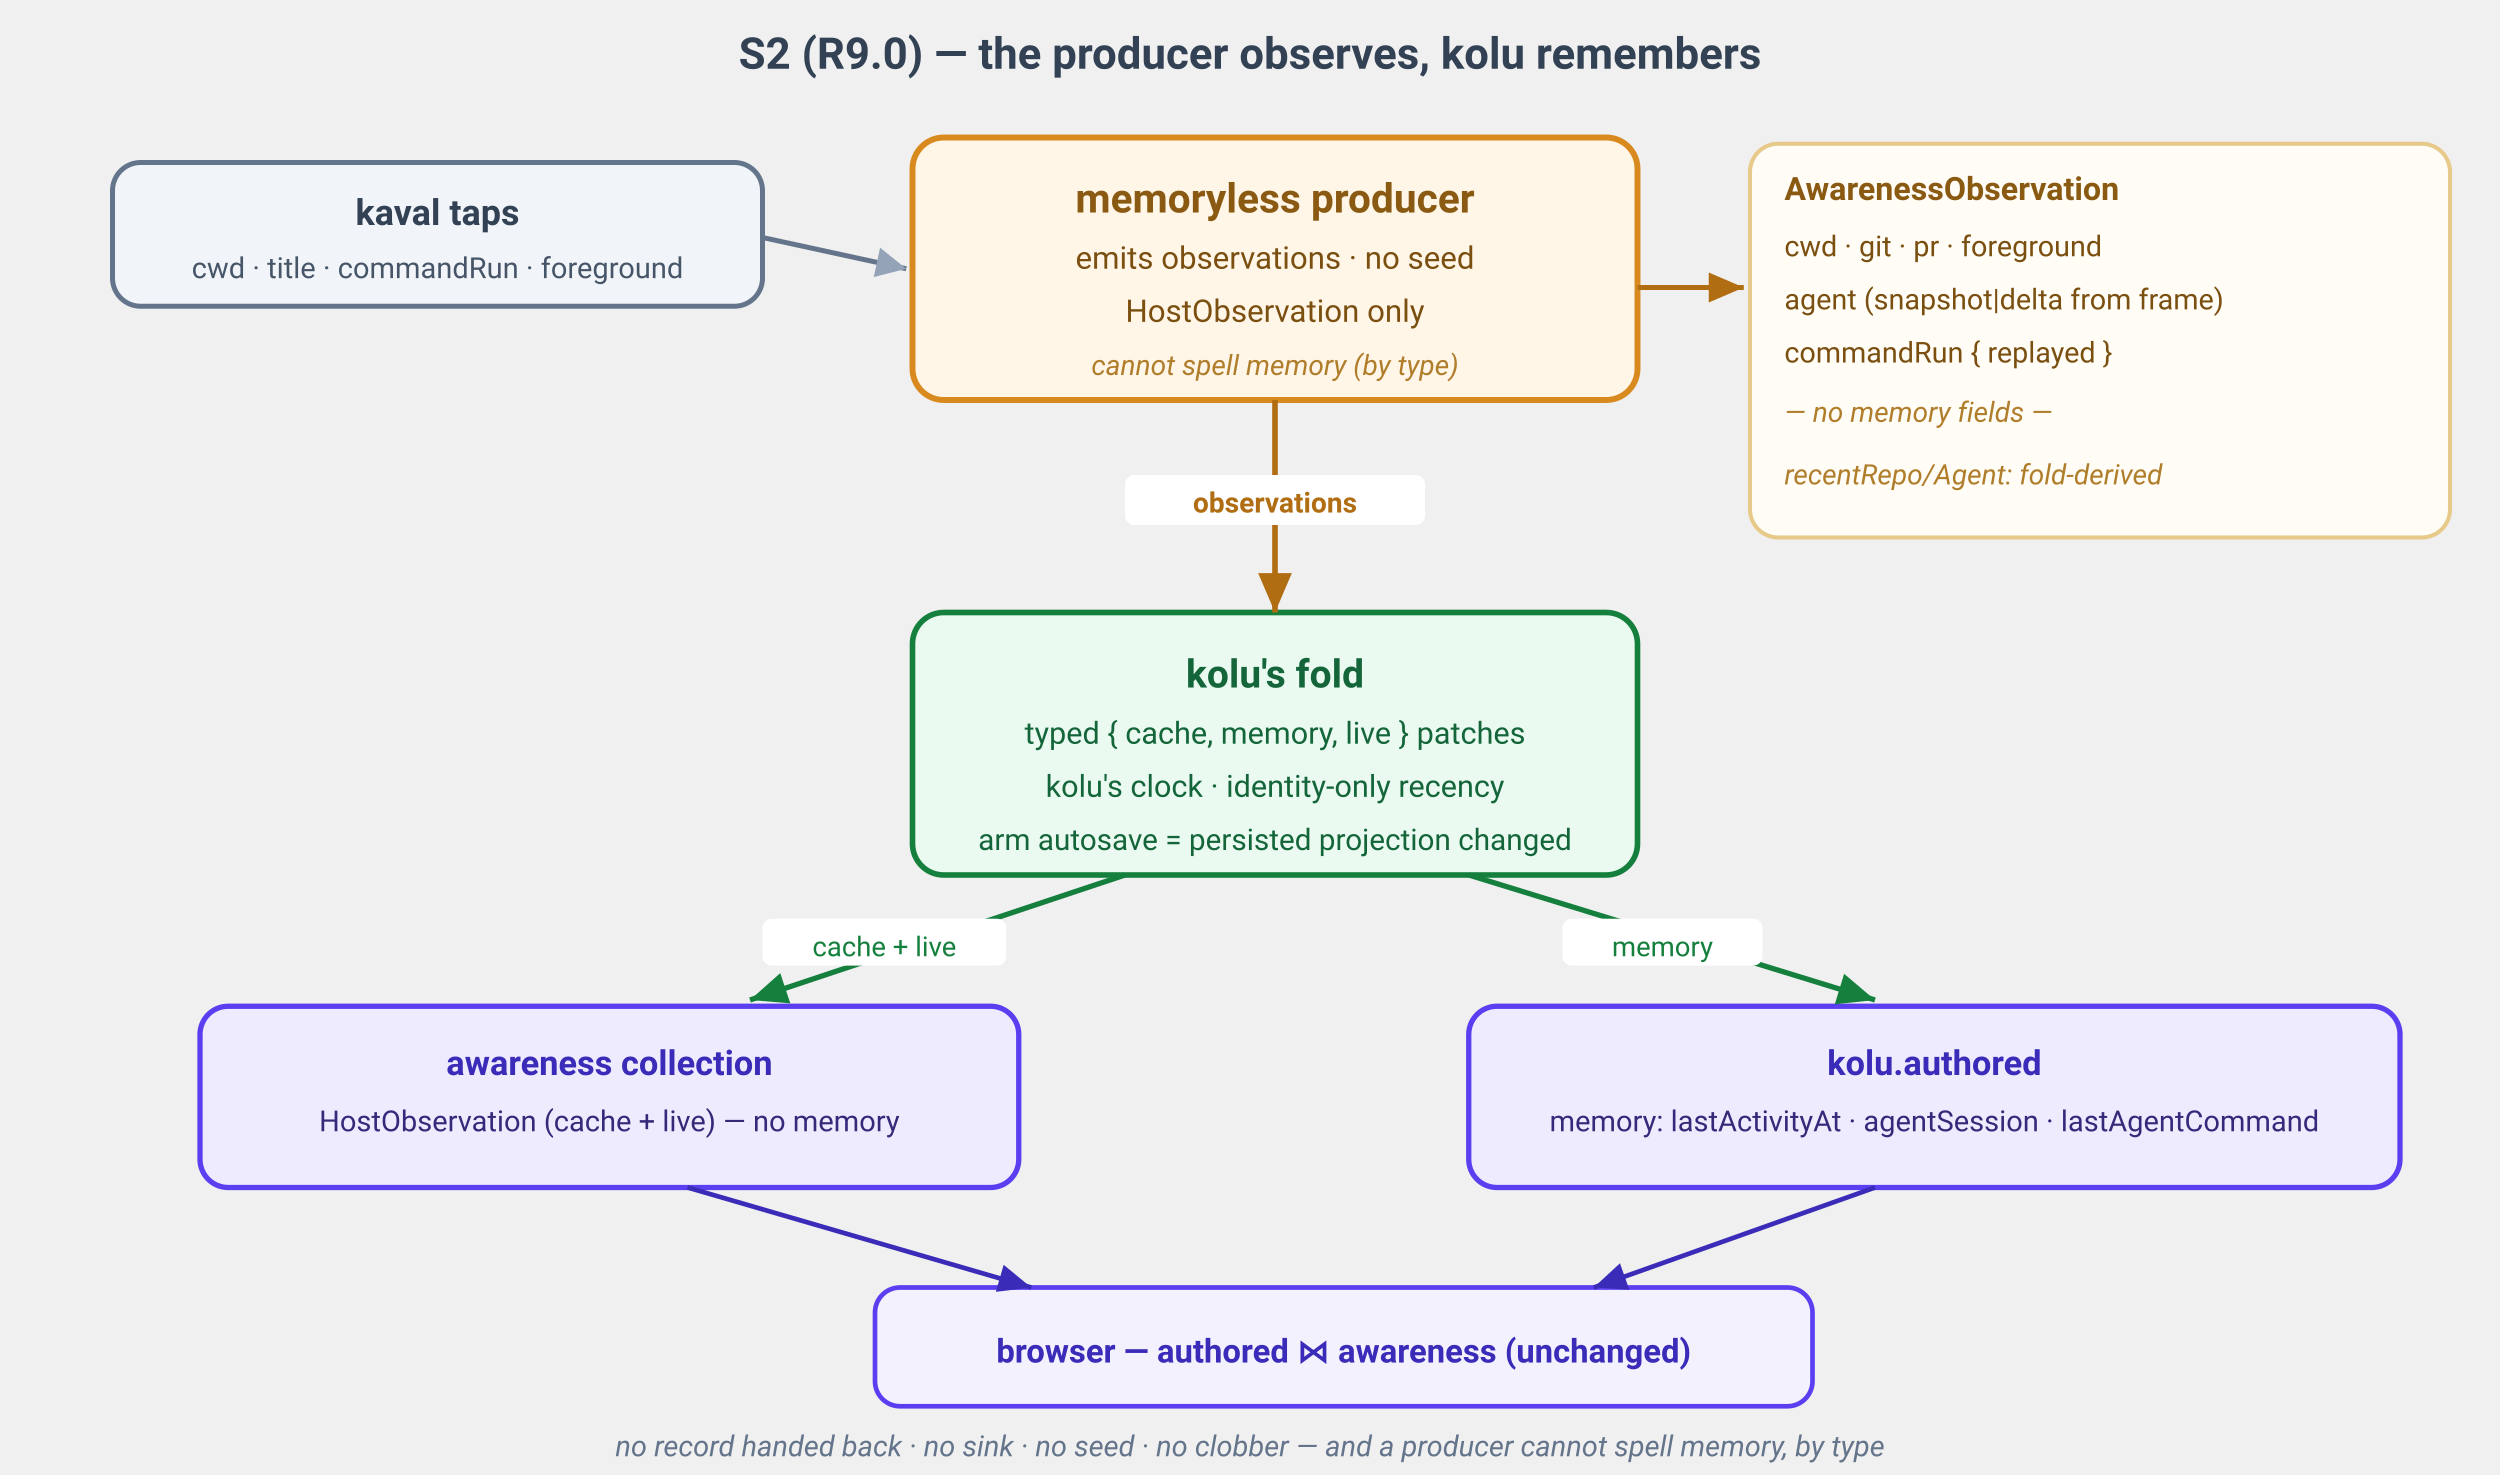
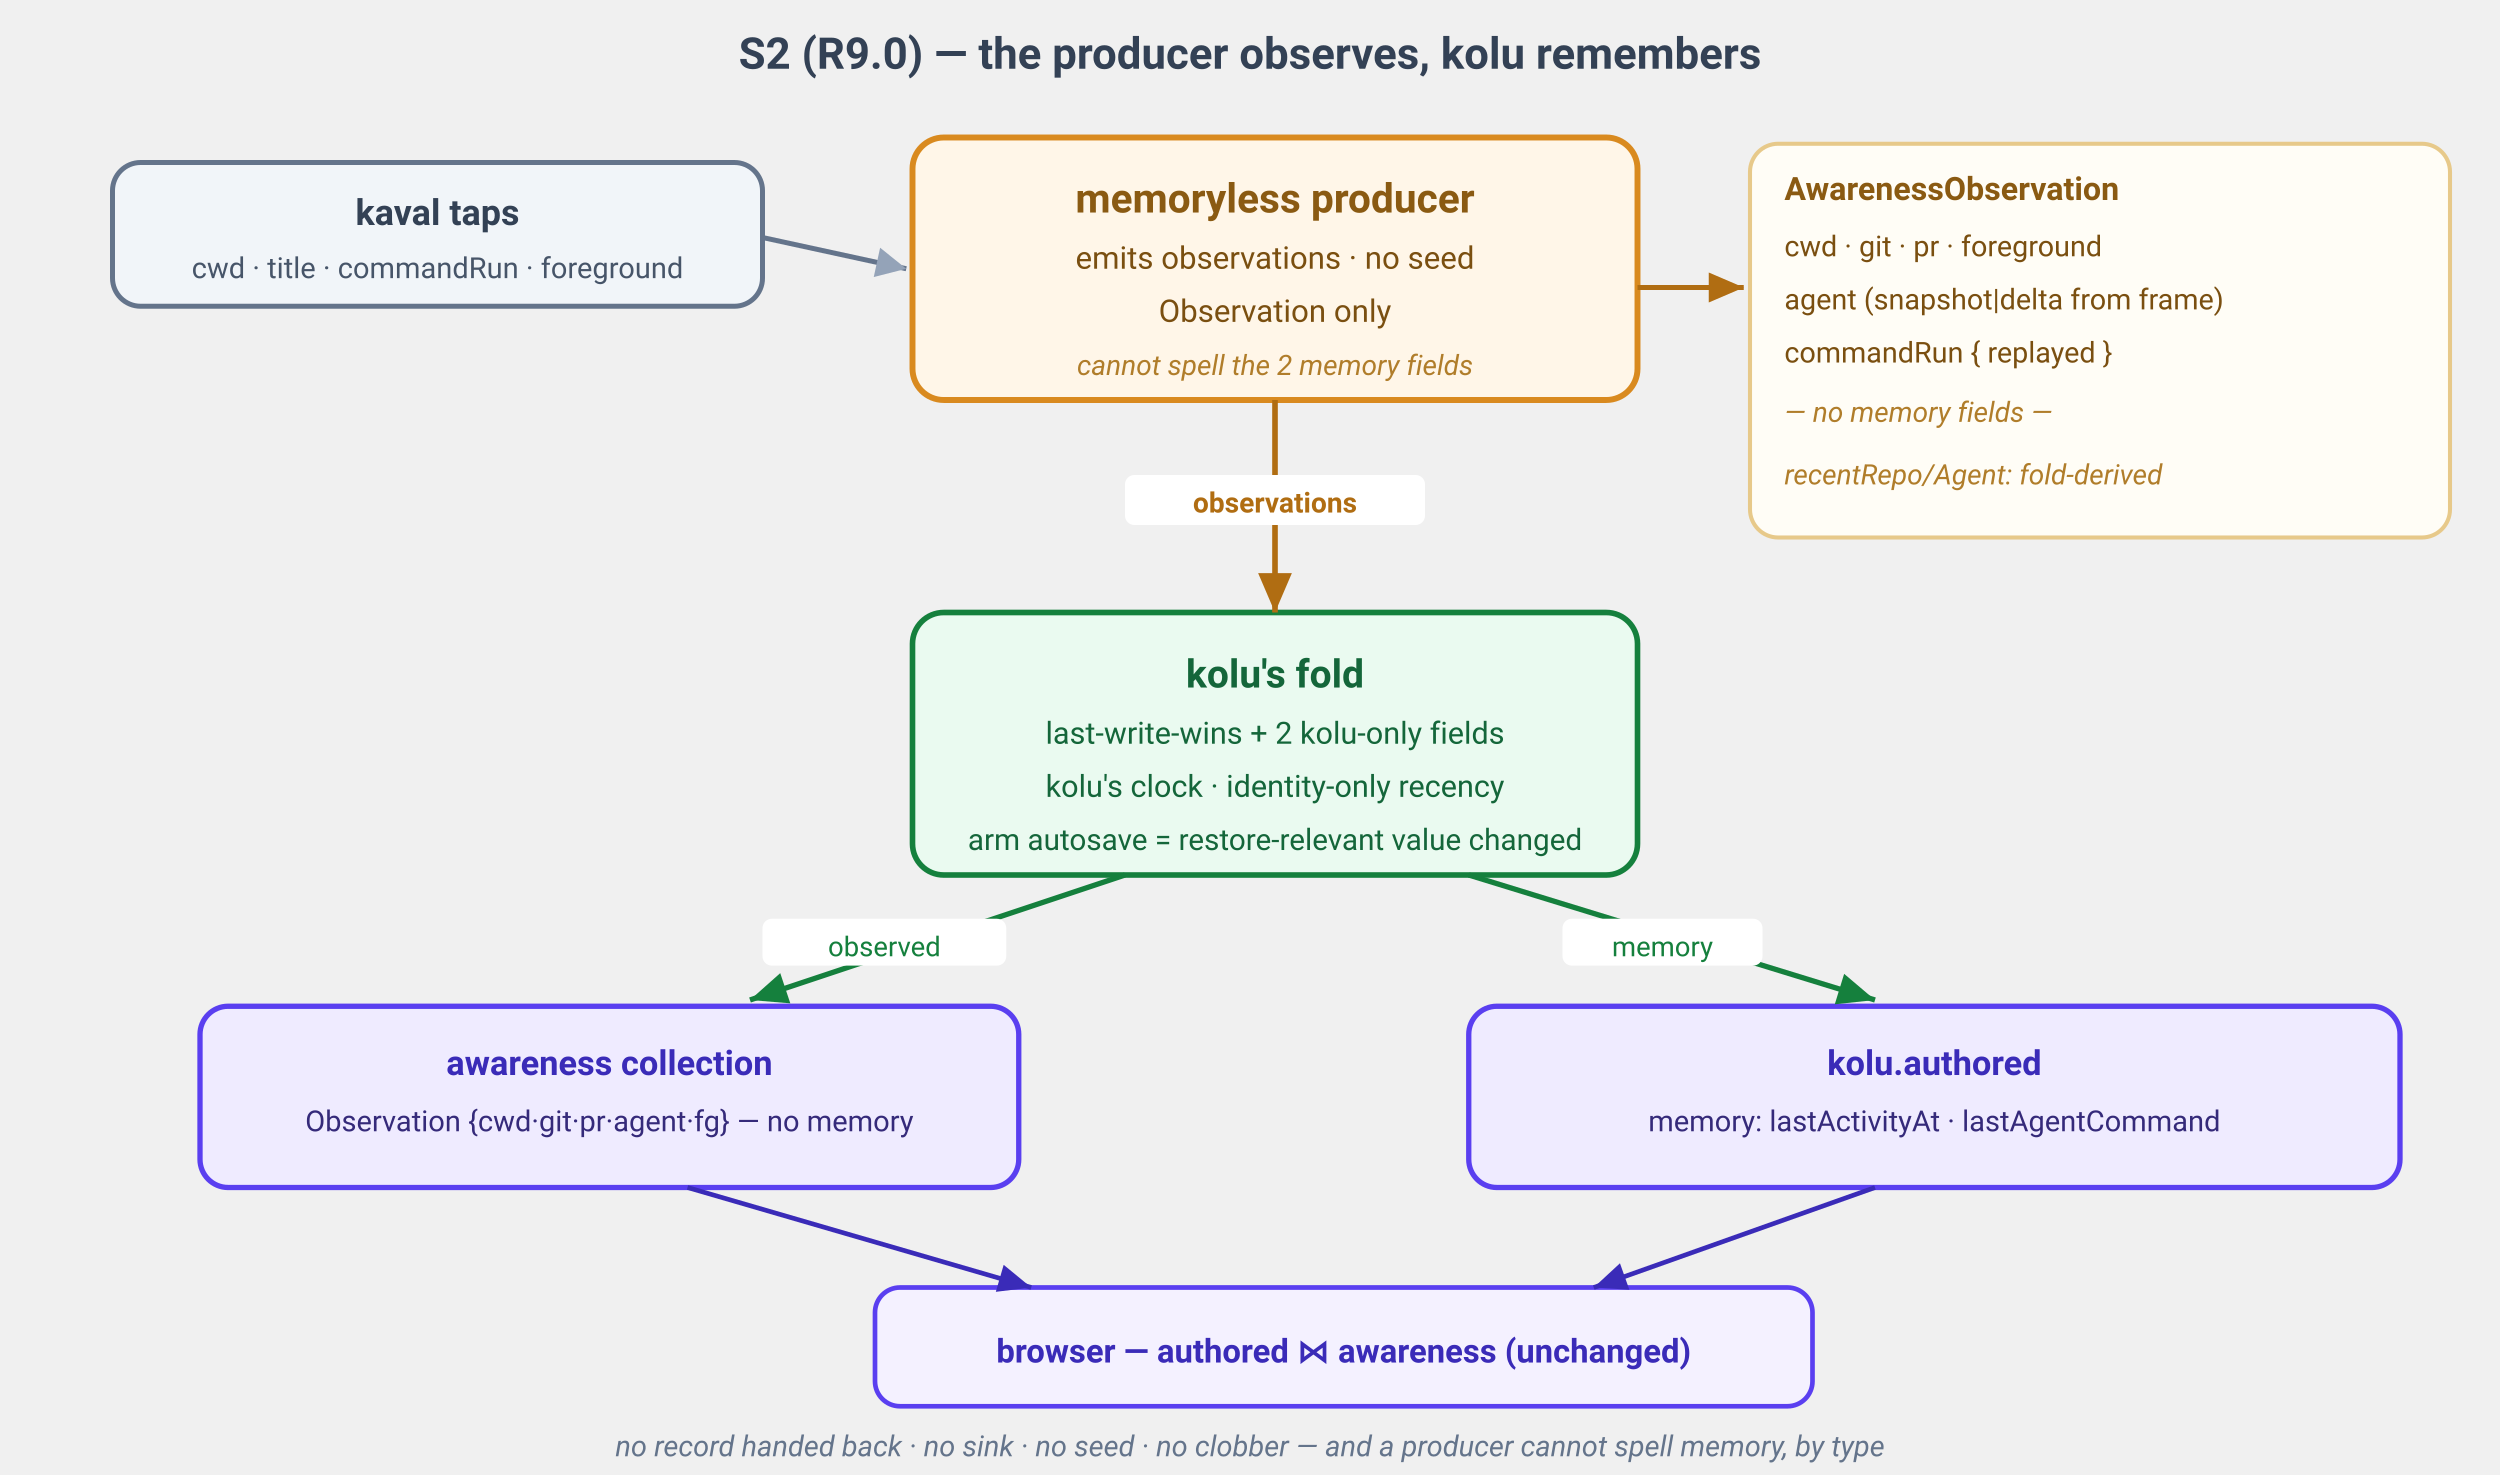
<svg xmlns="http://www.w3.org/2000/svg" viewBox="0 0 800 472" font-family="ui-sans-serif,system-ui,-apple-system,Segoe UI,Roboto,sans-serif">
  <defs>
    <marker id="b" markerWidth="9" markerHeight="9" refX="7" refY="3" orient="auto">
      <path d="M0,0 L7,3 L0,6 Z" fill="#3a2bb8" />
    </marker>
    <marker id="g" markerWidth="9" markerHeight="9" refX="7" refY="3" orient="auto">
      <path d="M0,0 L7,3 L0,6 Z" fill="#15803d" />
    </marker>
    <marker id="a" markerWidth="9" markerHeight="9" refX="7" refY="3" orient="auto">
      <path d="M0,0 L7,3 L0,6 Z" fill="#b06d12" />
    </marker>
    <marker id="s" markerWidth="8" markerHeight="8" refX="6" refY="3" orient="auto">
      <path d="M0,0 L6,3 L0,6 Z" fill="#94a3b8" />
    </marker>
  </defs>
  <text x="400" y="22" text-anchor="middle" font-size="14" font-weight="700" fill="#334155">S2 (R9.0) — the producer observes, kolu remembers</text>
  <rect x="36" y="52" width="208" height="46" rx="9" fill="#f1f5f9" stroke="#64748b" stroke-width="1.6" />
  <text x="140" y="72" text-anchor="middle" font-size="11.5" font-weight="700" fill="#334155">kaval taps</text>
  <text x="140" y="89" text-anchor="middle" font-size="9.3" fill="#475569">cwd · title · commandRun · foreground</text>
  <rect x="292" y="44" width="232" height="84" rx="10" fill="#fff6e8" stroke="#d98a1f" stroke-width="1.9" />
  <text x="408" y="68" text-anchor="middle" font-size="13" font-weight="700" fill="#8a5a12">memoryless producer</text>
  <text x="408" y="86" text-anchor="middle" font-size="10" fill="#7a4f10">emits observations · no seed</text>
-   <text x="408" y="103" text-anchor="middle" font-size="10" fill="#7a4f10">HostObservation only</text>
-   <text x="408" y="120" text-anchor="middle" font-size="9" font-style="italic" fill="#b07d2a">cannot spell memory (by type)</text>
+   <text x="408" y="103" text-anchor="middle" font-size="10" fill="#7a4f10">Observation only</text>
+   <text x="408" y="120" text-anchor="middle" font-size="9" font-style="italic" fill="#b07d2a">cannot spell the 2 memory fields</text>
  <line x1="244" y1="76" x2="290" y2="86" stroke="#64748b" stroke-width="1.6" marker-end="url(#s)" />
  <rect x="560" y="46" width="224" height="126" rx="9" fill="#fffdf6" stroke="#e7c98a" stroke-width="1.3" />
  <text x="571" y="64" font-size="10.3" font-weight="700" fill="#8a5a12">AwarenessObservation</text>
  <text x="571" y="82" font-size="9.2" fill="#7a4f10">cwd · git · pr · foreground</text>
  <text x="571" y="99" font-size="9.2" fill="#7a4f10">agent  (snapshot|delta from frame)</text>
  <text x="571" y="116" font-size="9.2" fill="#7a4f10">commandRun { replayed }</text>
  <text x="571" y="135" font-size="9" font-style="italic" fill="#b07d2a">— no memory fields —</text>
  <text x="571" y="155" font-size="9" font-style="italic" fill="#b07d2a">recentRepo/Agent: fold-derived</text>
  <line x1="524" y1="92" x2="558" y2="92" stroke="#b06d12" stroke-width="1.6" marker-end="url(#a)" />
  <rect x="292" y="196" width="232" height="84" rx="10" fill="#eafaf0" stroke="#15803d" stroke-width="1.8" />
  <text x="408" y="220" text-anchor="middle" font-size="12.5" font-weight="700" fill="#14663a">kolu's fold</text>
-   <text x="408" y="238" text-anchor="middle" font-size="9.8" fill="#14663a">typed { cache, memory, live } patches</text>
+   <text x="408" y="238" text-anchor="middle" font-size="9.8" fill="#14663a">last-write-wins + 2 kolu-only fields</text>
  <text x="408" y="255" text-anchor="middle" font-size="9.8" fill="#14663a">kolu's clock · identity-only recency</text>
-   <text x="408" y="272" text-anchor="middle" font-size="9.5" fill="#14663a">arm autosave = persisted projection changed</text>
+   <text x="408" y="272" text-anchor="middle" font-size="9.5" fill="#14663a">arm autosave = restore-relevant value changed</text>
  <line x1="408" y1="128" x2="408" y2="196" stroke="#b06d12" stroke-width="1.8" marker-end="url(#a)" />
  <rect x="360" y="152" width="96" height="16" rx="3" fill="#fff" />
  <text x="408" y="164" text-anchor="middle" font-size="9" font-weight="700" fill="#b06d12">observations</text>
  <rect x="64" y="322" width="262" height="58" rx="9" fill="#efebff" stroke="#5a3ff0" stroke-width="1.7" />
  <text x="195" y="344" text-anchor="middle" font-size="11" font-weight="700" fill="#3a2bb8">awareness collection</text>
-   <text x="195" y="362" text-anchor="middle" font-size="9.3" fill="#352a7a">HostObservation (cache + live) — no memory</text>
+   <text x="195" y="362" text-anchor="middle" font-size="9.3" fill="#352a7a">Observation {cwd·git·pr·agent·fg} — no memory</text>
  <rect x="470" y="322" width="298" height="58" rx="9" fill="#efebff" stroke="#5a3ff0" stroke-width="1.7" />
  <text x="619" y="344" text-anchor="middle" font-size="11" font-weight="700" fill="#3a2bb8">kolu.authored</text>
-   <text x="619" y="362" text-anchor="middle" font-size="9.3" fill="#352a7a">memory: lastActivityAt · agentSession · lastAgentCommand</text>
+   <text x="619" y="362" text-anchor="middle" font-size="9.3" fill="#352a7a">memory: lastActivityAt · lastAgentCommand</text>
  <line x1="360" y1="280" x2="240" y2="320" stroke="#15803d" stroke-width="1.7" marker-end="url(#g)" />
  <rect x="244" y="294" width="78" height="15" rx="3" fill="#fff" />
-   <text x="283" y="306" text-anchor="middle" font-size="8.8" fill="#15803d">cache + live</text>
+   <text x="283" y="306" text-anchor="middle" font-size="8.8" fill="#15803d">observed</text>
  <line x1="470" y1="280" x2="600" y2="320" stroke="#15803d" stroke-width="1.7" marker-end="url(#g)" />
  <rect x="500" y="294" width="64" height="15" rx="3" fill="#fff" />
  <text x="532" y="306" text-anchor="middle" font-size="8.8" fill="#15803d">memory</text>
  <rect x="280" y="412" width="300" height="38" rx="8" fill="#f4f1ff" stroke="#5a3ff0" stroke-width="1.5" />
  <text x="430" y="436" text-anchor="middle" font-size="10.5" font-weight="700" fill="#3a2bb8">browser — authored ⋈ awareness (unchanged)</text>
  <line x1="220" y1="380" x2="330" y2="412" stroke="#3a2bb8" stroke-width="1.5" marker-end="url(#b)" />
  <line x1="600" y1="380" x2="510" y2="412" stroke="#3a2bb8" stroke-width="1.5" marker-end="url(#b)" />
  <text x="400" y="466" text-anchor="middle" font-size="9.3" font-style="italic" fill="#64748b">no record handed back · no sink · no seed · no clobber — and a producer cannot spell memory, by type</text>
</svg>
